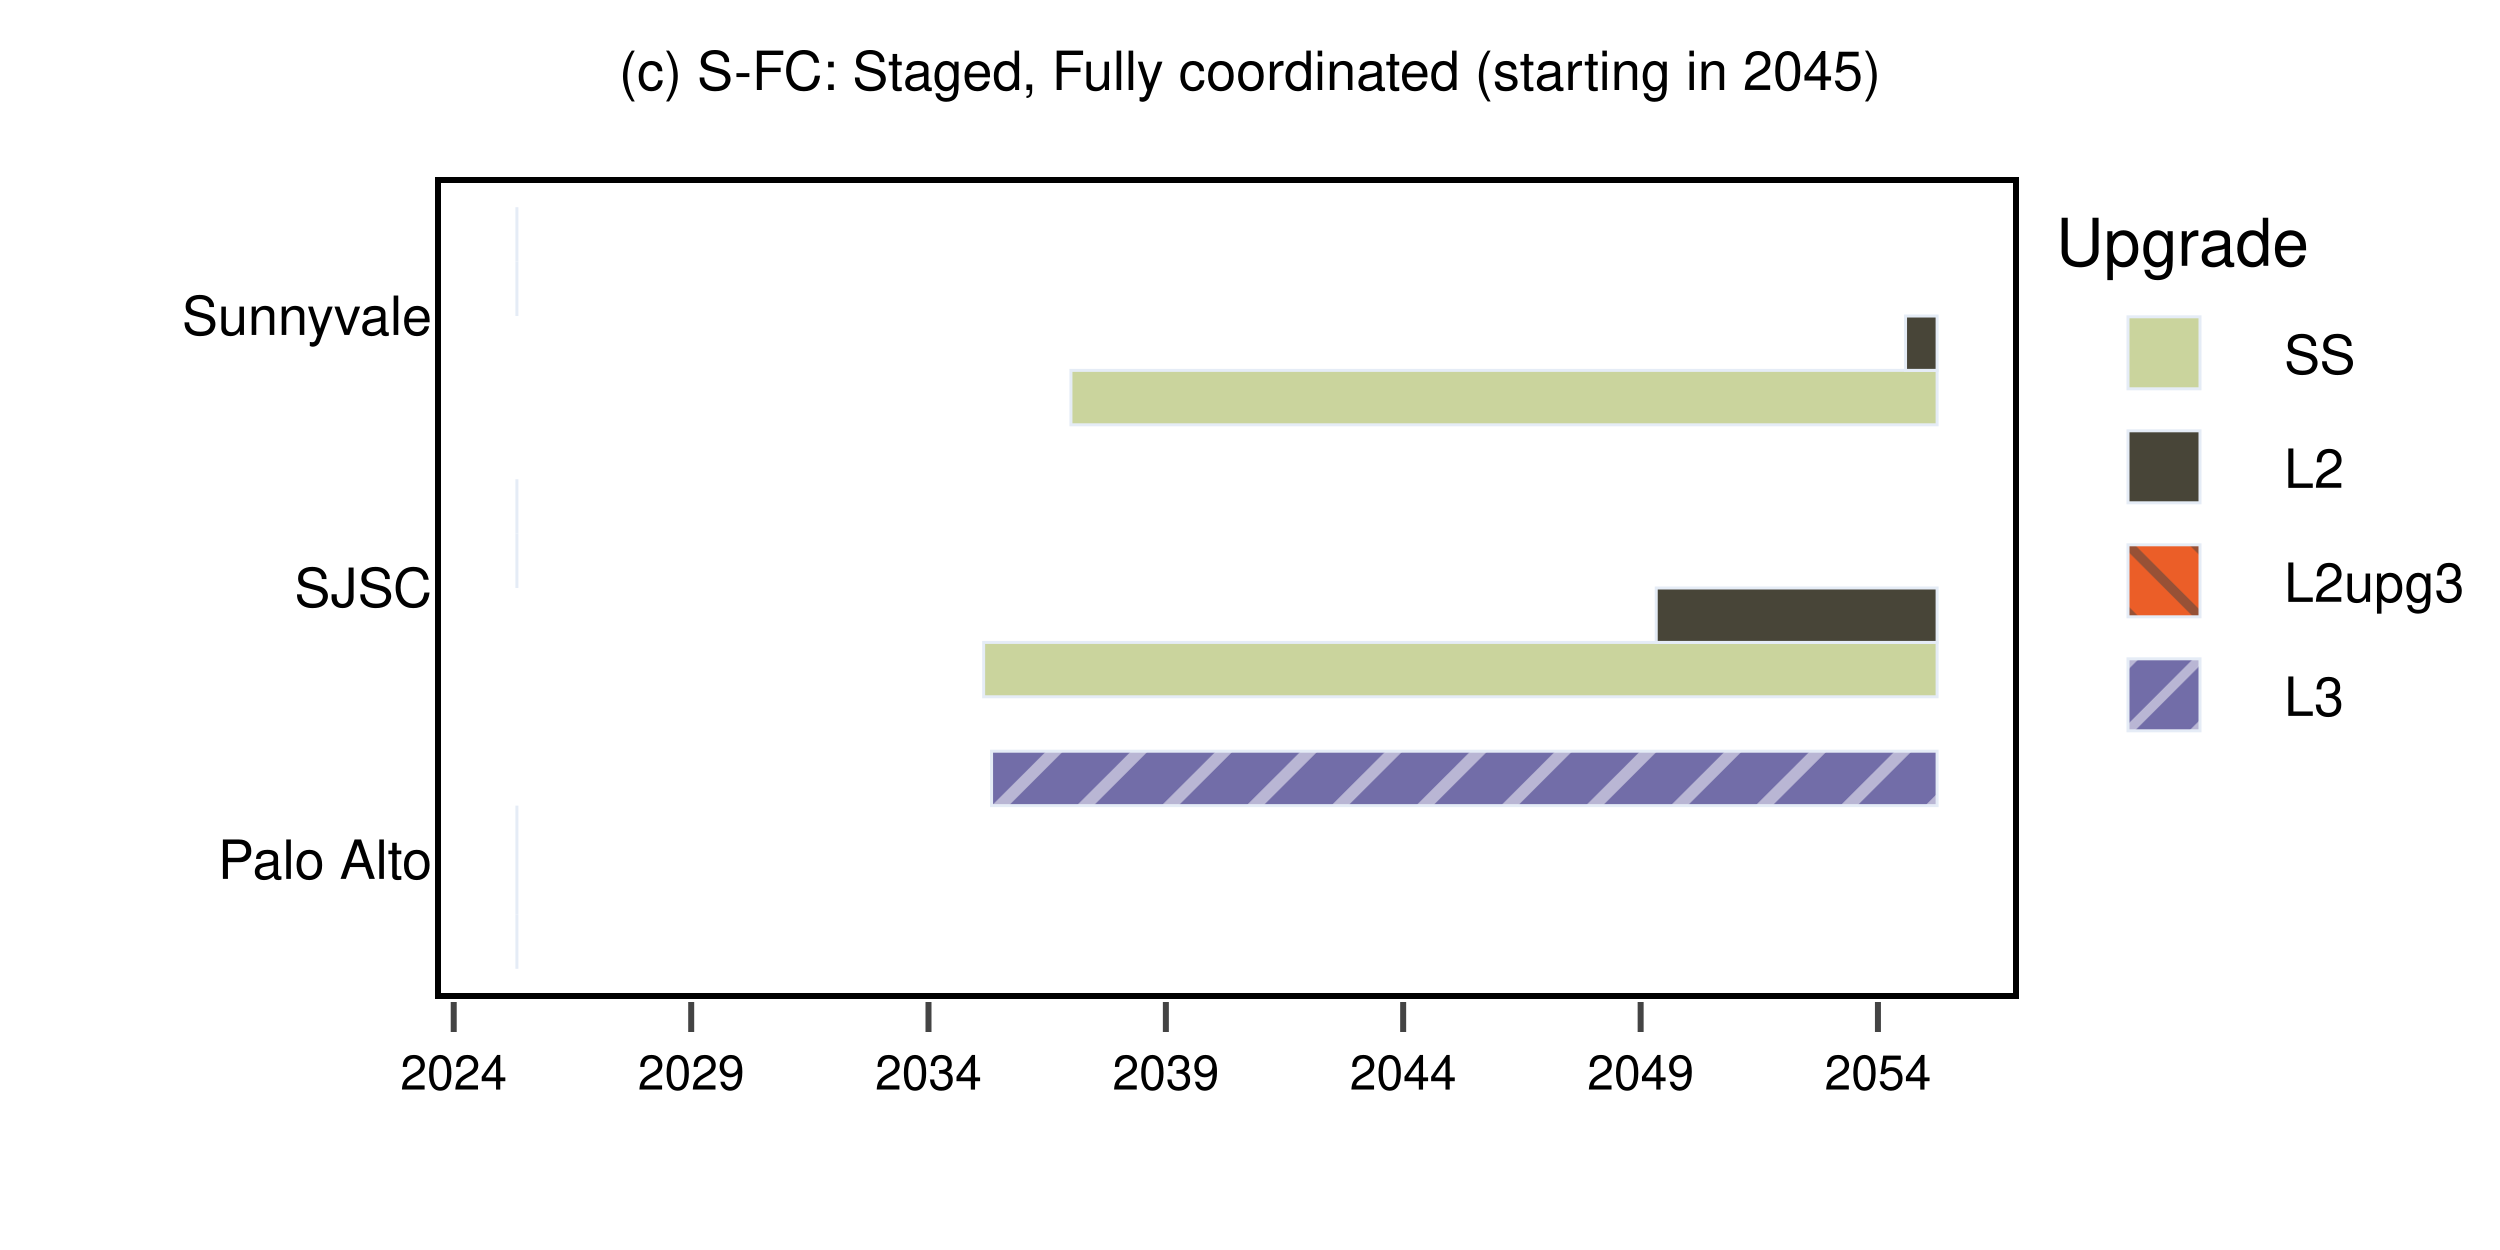
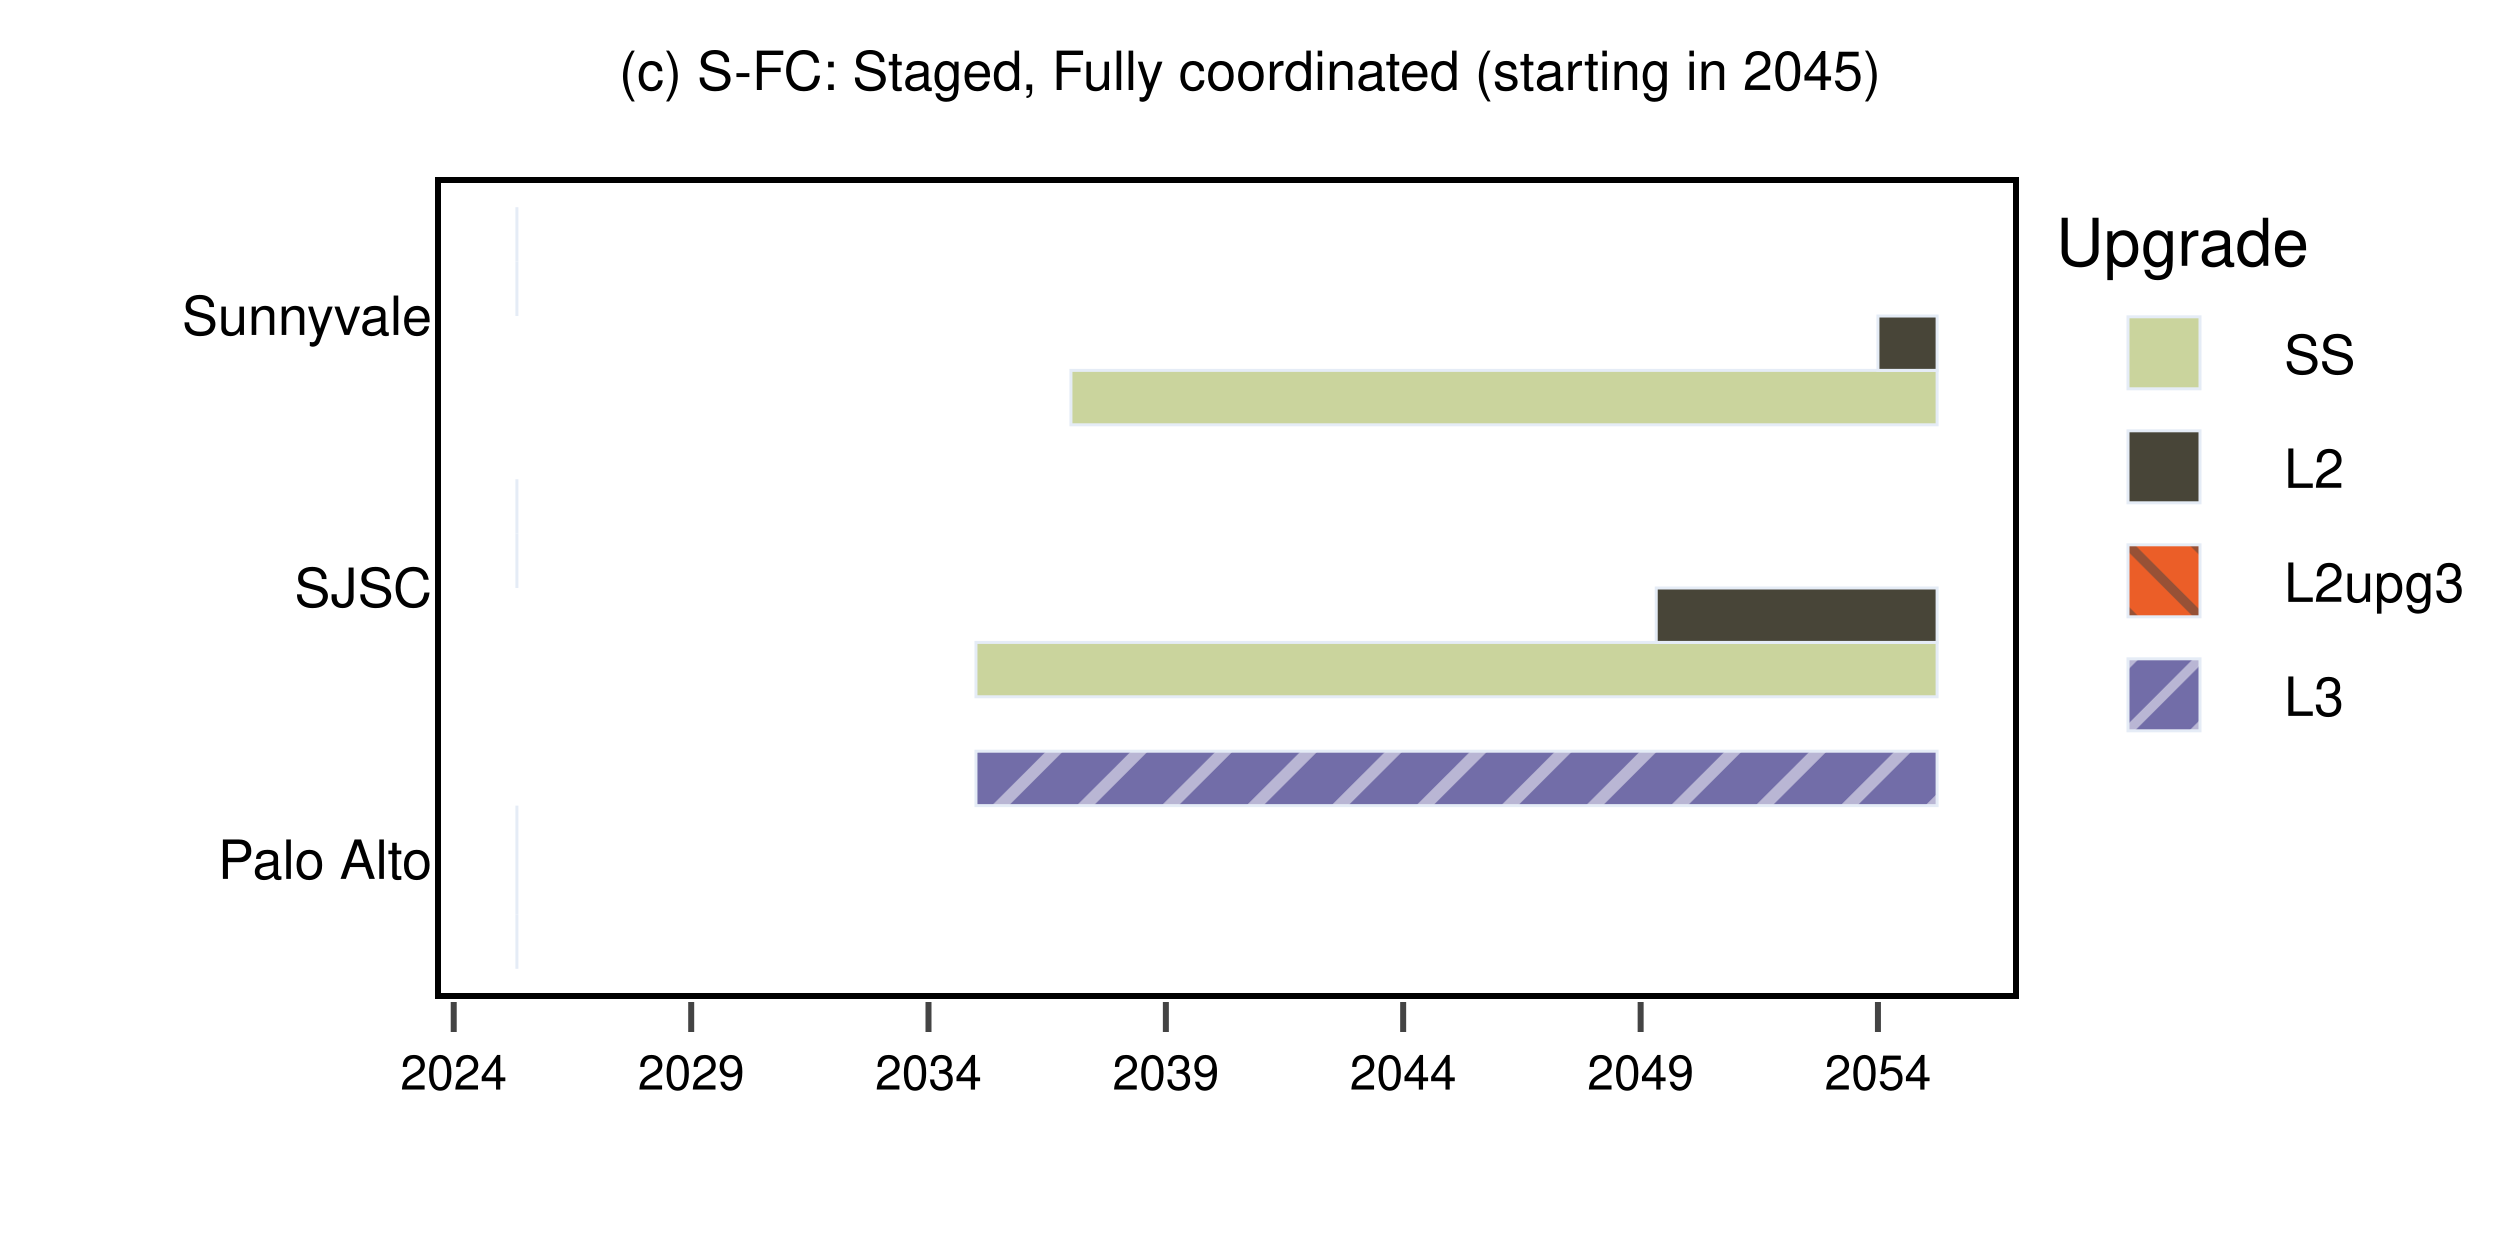
<svg xmlns="http://www.w3.org/2000/svg" class="main-svg" width="416.667" height="208.333" style="" viewBox="0 0 416.667 208.333">
  <rect x="0" y="0" width="416.667" height="208.333" style="fill: rgb(255, 255, 255); fill-opacity: 1;" />
-   <defs id="defs-fe955a">
+   <defs id="defs-43c32a">
    <g class="clips">
-       <clipPath id="clipfe955axyplot" class="plotclip">
+       <clipPath id="clip43c32axyplot" class="plotclip">
        <rect width="263" height="136" />
      </clipPath>
-       <clipPath class="axesclip" id="clipfe955ax">
+       <clipPath class="axesclip" id="clip43c32ax">
        <rect x="73" y="0" width="263" height="208.333" />
      </clipPath>
-       <clipPath class="axesclip" id="clipfe955ay">
+       <clipPath class="axesclip" id="clip43c32ay">
        <rect x="0" y="30" width="416.667" height="136" />
      </clipPath>
-       <clipPath class="axesclip" id="clipfe955axy">
+       <clipPath class="axesclip" id="clip43c32axy">
        <rect x="73" y="30" width="263" height="136" />
      </clipPath>
    </g>
    <g class="gradients" />
    <g class="patterns">
-       <pattern id="pfe955a-legend-d4078b" width="14.142px" height="14.142px" patternUnits="userSpaceOnUse" patternTransform="scale(0.8)">
+       <pattern id="p43c32a-legend-96aa0b" width="14.142px" height="14.142px" patternUnits="userSpaceOnUse" patternTransform="scale(0.8)">
        <rect width="14.142px" height="14.142px" fill="rgb(235, 94, 40)" fill-opacity="1" />
        <path d="M10.607,-3.536l7.071,7.071M0,0L14.142,14.142M-3.536,10.607l7.071,7.071" opacity="0.5" stroke="rgb(68, 68, 68)" stroke-width="2px" />
      </pattern>
-       <pattern id="pfe955a-legend-3da910" width="14.142px" height="14.142px" patternUnits="userSpaceOnUse" patternTransform="scale(0.8)">
+       <pattern id="p43c32a-legend-1c2ebf" width="14.142px" height="14.142px" patternUnits="userSpaceOnUse" patternTransform="scale(0.8)">
        <rect width="14.142px" height="14.142px" fill="rgb(114, 109, 168)" fill-opacity="1" />
        <path d="M-3.536,3.536l7.071,-7.071M0,14.142L14.142,0M10.607,17.678l7.071,-7.071" opacity="0.5" stroke="rgb(255, 255, 255)" stroke-width="2px" />
      </pattern>
-       <pattern id="pfe955a-d4078b" width="14.142px" height="14.142px" patternUnits="userSpaceOnUse" patternTransform="">
+       <pattern id="p43c32a-96aa0b" width="14.142px" height="14.142px" patternUnits="userSpaceOnUse" patternTransform="">
        <rect width="14.142px" height="14.142px" fill="rgb(235, 94, 40)" fill-opacity="1" />
        <path d="M10.607,-3.536l7.071,7.071M0,0L14.142,14.142M-3.536,10.607l7.071,7.071" opacity="0.5" stroke="rgb(68, 68, 68)" stroke-width="2px" />
      </pattern>
-       <pattern id="pfe955a-3da910" width="14.142px" height="14.142px" patternUnits="userSpaceOnUse" patternTransform="">
+       <pattern id="p43c32a-1c2ebf" width="14.142px" height="14.142px" patternUnits="userSpaceOnUse" patternTransform="">
        <rect width="14.142px" height="14.142px" fill="rgb(114, 109, 168)" fill-opacity="1" />
        <path d="M-3.536,3.536l7.071,-7.071M0,14.142L14.142,0M10.607,17.678l7.071,-7.071" opacity="0.5" stroke="rgb(255, 255, 255)" stroke-width="2px" />
      </pattern>
    </g>
  </defs>
  <g class="bglayer" />
  <g class="layer-below">
    <g class="imagelayer" />
    <g class="shapelayer" />
  </g>
  <g class="cartesianlayer">
    <g class="subplot xy">
      <g class="layer-subplot">
        <g class="shapelayer" />
        <g class="imagelayer" />
      </g>
      <g class="minor-gridlayer">
        <g class="x" />
        <g class="y" />
      </g>
      <g class="gridlayer">
        <g class="x">
          <path class="xgrid crisp" transform="translate(75.62,0)" d="M0,30v136" style="stroke: rgb(255, 255, 255); stroke-opacity: 1; stroke-width: 1px;" />
          <path class="xgrid crisp" transform="translate(115.2,0)" d="M0,30v136" style="stroke: rgb(255, 255, 255); stroke-opacity: 1; stroke-width: 1px;" />
          <path class="xgrid crisp" transform="translate(154.75,0)" d="M0,30v136" style="stroke: rgb(255, 255, 255); stroke-opacity: 1; stroke-width: 1px;" />
          <path class="xgrid crisp" transform="translate(194.31,0)" d="M0,30v136" style="stroke: rgb(255, 255, 255); stroke-opacity: 1; stroke-width: 1px;" />
          <path class="xgrid crisp" transform="translate(233.86,0)" d="M0,30v136" style="stroke: rgb(255, 255, 255); stroke-opacity: 1; stroke-width: 1px;" />
          <path class="xgrid crisp" transform="translate(273.44,0)" d="M0,30v136" style="stroke: rgb(255, 255, 255); stroke-opacity: 1; stroke-width: 1px;" />
          <path class="xgrid crisp" transform="translate(312.99,0)" d="M0,30v136" style="stroke: rgb(255, 255, 255); stroke-opacity: 1; stroke-width: 1px;" />
        </g>
        <g class="y" />
      </g>
      <g class="zerolinelayer" />
      <g class="layer-between">
        <g class="shapelayer" />
        <g class="imagelayer" />
      </g>
      <path class="xlines-below" />
      <path class="ylines-below" />
      <g class="overlines-below" />
      <g class="xaxislayer-below" />
      <g class="yaxislayer-below" />
      <g class="overaxes-below" />
      <g class="overplot">
-         <g class="xy" transform="translate(73,30)" clip-path="url(#clipfe955axyplot)">
+         <g class="xy" transform="translate(73,30)" clip-path="url(#clip43c32axyplot)">
          <g class="barlayer mlayer">
            <g class="trace bars" style="opacity: 1;">
              <g class="points">
                <g class="point">
                  <path d="M13.15,131.47V122.4H13.15V131.47Z" style="vector-effect: none; opacity: 1; stroke-width: 0.5px; fill: rgb(202, 212, 157); fill-opacity: 1; stroke: rgb(229, 236, 246); stroke-opacity: 1;" />
                </g>
                <g class="point">
-                   <path d="M90.94,86.13V77.07H249.85V86.13Z" style="vector-effect: none; opacity: 1; stroke-width: 0.5px; fill: rgb(202, 212, 157); fill-opacity: 1; stroke: rgb(229, 236, 246); stroke-opacity: 1;" />
+                   <path d="M89.66,86.13V77.07H249.85V86.13Z" style="vector-effect: none; opacity: 1; stroke-width: 0.5px; fill: rgb(202, 212, 157); fill-opacity: 1; stroke: rgb(229, 236, 246); stroke-opacity: 1;" />
                </g>
                <g class="point">
                  <path d="M105.49,40.8V31.73H249.85V40.8Z" style="vector-effect: none; opacity: 1; stroke-width: 0.5px; fill: rgb(202, 212, 157); fill-opacity: 1; stroke: rgb(229, 236, 246); stroke-opacity: 1;" />
                </g>
              </g>
            </g>
            <g class="trace bars" style="opacity: 1;">
              <g class="points">
                <g class="point">
                  <path d="M13.15,122.4V113.33H13.15V122.4Z" style="vector-effect: none; opacity: 1; stroke-width: 0.5px; fill: rgb(72, 69, 56); fill-opacity: 1; stroke: rgb(229, 236, 246); stroke-opacity: 1;" />
                </g>
                <g class="point">
                  <path d="M203.04,77.07V68H249.85V77.07Z" style="vector-effect: none; opacity: 1; stroke-width: 0.5px; fill: rgb(72, 69, 56); fill-opacity: 1; stroke: rgb(229, 236, 246); stroke-opacity: 1;" />
                </g>
                <g class="point">
-                   <path d="M244.59,31.73V22.67H249.85V31.73Z" style="vector-effect: none; opacity: 1; stroke-width: 0.5px; fill: rgb(72, 69, 56); fill-opacity: 1; stroke: rgb(229, 236, 246); stroke-opacity: 1;" />
-                 </g>
-               </g>
-             </g>
-             <g class="trace bars" style="opacity: 1;">
-               <g class="points">
-                 <g class="point">
-                   <path d="M13.15,113.33V104.27H13.15V113.33Z" class="pattern_filled" style="vector-effect: none; opacity: 1; stroke-width: 0.5px; fill: url('#pfe955a-d4078b'); stroke: rgb(229, 236, 246); stroke-opacity: 1;" />
-                 </g>
-                 <g class="point">
-                   <path d="M13.15,68V58.93H13.15V68Z" class="pattern_filled" style="vector-effect: none; opacity: 1; stroke-width: 0.5px; fill: url('#pfe955a-d4078b'); stroke: rgb(229, 236, 246); stroke-opacity: 1;" />
-                 </g>
-                 <g class="point">
-                   <path d="M13.15,22.67V13.6H13.15V22.67Z" class="pattern_filled" style="vector-effect: none; opacity: 1; stroke-width: 0.5px; fill: url('#pfe955a-d4078b'); stroke: rgb(229, 236, 246); stroke-opacity: 1;" />
-                 </g>
-               </g>
-             </g>
-             <g class="trace bars" style="opacity: 1;">
-               <g class="points">
-                 <g class="point">
-                   <path d="M92.26,104.27V95.2H249.85V104.27Z" class="pattern_filled" style="vector-effect: none; opacity: 1; stroke-width: 0.5px; fill: url('#pfe955a-3da910'); stroke: rgb(229, 236, 246); stroke-opacity: 1;" />
-                 </g>
-                 <g class="point">
-                   <path d="M13.15,58.93V49.87H13.15V58.93Z" class="pattern_filled" style="vector-effect: none; opacity: 1; stroke-width: 0.5px; fill: url('#pfe955a-3da910'); stroke: rgb(229, 236, 246); stroke-opacity: 1;" />
-                 </g>
-                 <g class="point">
-                   <path d="M13.15,13.6V4.53H13.15V13.6Z" class="pattern_filled" style="vector-effect: none; opacity: 1; stroke-width: 0.5px; fill: url('#pfe955a-3da910'); stroke: rgb(229, 236, 246); stroke-opacity: 1;" />
+                   <path d="M239.99,31.73V22.67H249.85V31.73Z" style="vector-effect: none; opacity: 1; stroke-width: 0.5px; fill: rgb(72, 69, 56); fill-opacity: 1; stroke: rgb(229, 236, 246); stroke-opacity: 1;" />
+                 </g>
+               </g>
+             </g>
+             <g class="trace bars" style="opacity: 1;">
+               <g class="points">
+                 <g class="point">
+                   <path d="M13.15,113.33V104.27H13.15V113.33Z" class="pattern_filled" style="vector-effect: none; opacity: 1; stroke-width: 0.5px; fill: url('#p43c32a-96aa0b'); stroke: rgb(229, 236, 246); stroke-opacity: 1;" />
+                 </g>
+                 <g class="point">
+                   <path d="M13.15,68V58.93H13.15V68Z" class="pattern_filled" style="vector-effect: none; opacity: 1; stroke-width: 0.5px; fill: url('#p43c32a-96aa0b'); stroke: rgb(229, 236, 246); stroke-opacity: 1;" />
+                 </g>
+                 <g class="point">
+                   <path d="M13.15,22.67V13.6H13.15V22.67Z" class="pattern_filled" style="vector-effect: none; opacity: 1; stroke-width: 0.5px; fill: url('#p43c32a-96aa0b'); stroke: rgb(229, 236, 246); stroke-opacity: 1;" />
+                 </g>
+               </g>
+             </g>
+             <g class="trace bars" style="opacity: 1;">
+               <g class="points">
+                 <g class="point">
+                   <path d="M89.66,104.27V95.2H249.85V104.27Z" class="pattern_filled" style="vector-effect: none; opacity: 1; stroke-width: 0.5px; fill: url('#p43c32a-1c2ebf'); stroke: rgb(229, 236, 246); stroke-opacity: 1;" />
+                 </g>
+                 <g class="point">
+                   <path d="M13.15,58.93V49.87H13.15V58.93Z" class="pattern_filled" style="vector-effect: none; opacity: 1; stroke-width: 0.5px; fill: url('#p43c32a-1c2ebf'); stroke: rgb(229, 236, 246); stroke-opacity: 1;" />
+                 </g>
+                 <g class="point">
+                   <path d="M13.15,13.6V4.53H13.15V13.6Z" class="pattern_filled" style="vector-effect: none; opacity: 1; stroke-width: 0.5px; fill: url('#p43c32a-1c2ebf'); stroke: rgb(229, 236, 246); stroke-opacity: 1;" />
                </g>
              </g>
            </g>
          </g>
        </g>
      </g>
      <path class="xlines-above crisp" d="" style="fill: none; stroke-width: 1px; stroke: rgb(0, 0, 0); stroke-opacity: 0;" />
      <path class="ylines-above crisp" d="M0,0" style="fill: none;" />
      <g class="overlines-above" />
      <g class="xaxislayer-above">
        <path class="xtick ticks crisp" d="M0,167v5" transform="translate(75.62,0)" style="stroke: rgb(68, 68, 68); stroke-opacity: 1; stroke-width: 1px;" />
        <path class="xtick ticks crisp" d="M0,167v5" transform="translate(115.2,0)" style="stroke: rgb(68, 68, 68); stroke-opacity: 1; stroke-width: 1px;" />
        <path class="xtick ticks crisp" d="M0,167v5" transform="translate(154.75,0)" style="stroke: rgb(68, 68, 68); stroke-opacity: 1; stroke-width: 1px;" />
        <path class="xtick ticks crisp" d="M0,167v5" transform="translate(194.31,0)" style="stroke: rgb(68, 68, 68); stroke-opacity: 1; stroke-width: 1px;" />
        <path class="xtick ticks crisp" d="M0,167v5" transform="translate(233.86,0)" style="stroke: rgb(68, 68, 68); stroke-opacity: 1; stroke-width: 1px;" />
        <path class="xtick ticks crisp" d="M0,167v5" transform="translate(273.44,0)" style="stroke: rgb(68, 68, 68); stroke-opacity: 1; stroke-width: 1px;" />
        <path class="xtick ticks crisp" d="M0,167v5" transform="translate(312.99,0)" style="stroke: rgb(68, 68, 68); stroke-opacity: 1; stroke-width: 1px;" />
        <g class="xtick">
          <text text-anchor="middle" x="0" y="181.6" transform="translate(75.62,0)" style="font-family: Helvetica; font-size: 8px; fill: rgb(0, 0, 0); fill-opacity: 1; white-space: pre; opacity: 1;">2024</text>
        </g>
        <g class="xtick">
          <text text-anchor="middle" x="0" y="181.6" style="font-family: Helvetica; font-size: 8px; fill: rgb(0, 0, 0); fill-opacity: 1; white-space: pre; opacity: 1;" transform="translate(115.2,0)">2029</text>
        </g>
        <g class="xtick">
          <text text-anchor="middle" x="0" y="181.6" style="font-family: Helvetica; font-size: 8px; fill: rgb(0, 0, 0); fill-opacity: 1; white-space: pre; opacity: 1;" transform="translate(154.75,0)">2034</text>
        </g>
        <g class="xtick">
          <text text-anchor="middle" x="0" y="181.6" style="font-family: Helvetica; font-size: 8px; fill: rgb(0, 0, 0); fill-opacity: 1; white-space: pre; opacity: 1;" transform="translate(194.31,0)">2039</text>
        </g>
        <g class="xtick">
          <text text-anchor="middle" x="0" y="181.6" style="font-family: Helvetica; font-size: 8px; fill: rgb(0, 0, 0); fill-opacity: 1; white-space: pre; opacity: 1;" transform="translate(233.86,0)">2044</text>
        </g>
        <g class="xtick">
          <text text-anchor="middle" x="0" y="181.6" style="font-family: Helvetica; font-size: 8px; fill: rgb(0, 0, 0); fill-opacity: 1; white-space: pre; opacity: 1;" transform="translate(273.44,0)">2049</text>
        </g>
        <g class="xtick">
          <text text-anchor="middle" x="0" y="181.6" style="font-family: Helvetica; font-size: 8px; fill: rgb(0, 0, 0); fill-opacity: 1; white-space: pre; opacity: 1;" transform="translate(312.99,0)">2054</text>
        </g>
      </g>
      <g class="yaxislayer-above">
        <g class="ytick">
          <text text-anchor="end" x="72" y="3.15" transform="translate(0,143.33)" style="font-family: Helvetica; font-size: 9px; fill: rgb(0, 0, 0); fill-opacity: 1; white-space: pre; opacity: 1;">Palo Alto  </text>
        </g>
        <g class="ytick">
          <text text-anchor="end" x="72" y="3.15" transform="translate(0,98)" style="font-family: Helvetica; font-size: 9px; fill: rgb(0, 0, 0); fill-opacity: 1; white-space: pre; opacity: 1;">SJSC  </text>
        </g>
        <g class="ytick">
          <text text-anchor="end" x="72" y="3.15" transform="translate(0,52.67)" style="font-family: Helvetica; font-size: 9px; fill: rgb(0, 0, 0); fill-opacity: 1; white-space: pre; opacity: 1;">Sunnyvale  </text>
        </g>
      </g>
      <g class="overaxes-above" />
    </g>
  </g>
  <g class="polarlayer" />
  <g class="smithlayer" />
  <g class="ternarylayer" />
  <g class="geolayer" />
  <g class="funnelarealayer" />
  <g class="pielayer" />
  <g class="iciclelayer" />
  <g class="treemaplayer" />
  <g class="sunburstlayer" />
  <g class="glimages" />
-   <defs id="topdefs-fe955a">
+   <defs id="topdefs-43c32a">
    <g class="clips" />
-     <clipPath id="legendfe955a">
+     <clipPath id="legend43c32a">
      <rect width="76" height="101" x="0" y="0" />
    </clipPath>
  </defs>
  <g class="layer-above">
    <g class="imagelayer" />
    <g class="shapelayer">
      <g class="shape-group" data-index="0">
        <path data-index="0" fill-rule="evenodd" d="M73,166H336V30H73Z" style="opacity: 1; stroke: rgb(0, 0, 0); stroke-opacity: 1; fill: rgb(0, 0, 0); fill-opacity: 0; stroke-width: 1px;" />
      </g>
    </g>
  </g>
  <g class="infolayer">
    <g class="legend" pointer-events="all" transform="translate(340.6667,30)">
      <rect class="bg" shape-rendering="crispEdges" width="76" height="101" x="0" y="0" style="stroke: rgb(68, 68, 68); stroke-opacity: 1; fill: rgb(255, 255, 255); fill-opacity: 1; stroke-width: 0px;" />
-       <g class="scrollbox" transform="" clip-path="url(#legendfe955a)">
+       <g class="scrollbox" transform="" clip-path="url(#legend43c32a)">
        <text class="legendtitletext" text-anchor="start" x="2" y="14.3" style="font-family: Helvetica; font-size: 11px; fill: rgb(0, 0, 0); fill-opacity: 1; white-space: pre;">Upgrade</text>
        <g class="groups" transform="">
          <g class="traces" transform="translate(0,28.8)" style="opacity: 1;">
            <text class="legendtext" text-anchor="start" x="40" y="3.51" style="font-family: Helvetica; font-size: 9px; fill: rgb(0, 0, 0); fill-opacity: 1; white-space: pre;">SS</text>
            <g class="layers" style="opacity: 1;">
              <g class="legendfill" />
              <g class="legendlines" />
              <g class="legendsymbols">
                <g class="legendpoints">
                  <path class="legendundefined" d="M6,6H-6V-6H6Z" transform="translate(20,0)" style="stroke-width: 0.5px; fill: rgb(202, 212, 157); fill-opacity: 1; stroke: rgb(229, 236, 246); stroke-opacity: 1;" />
                </g>
              </g>
            </g>
            <rect class="legendtoggle" x="0" y="-9.5" width="70.047" height="19" style="fill: rgb(0, 0, 0); fill-opacity: 0;" />
          </g>
        </g>
        <g class="groups" transform="">
          <g class="traces" transform="translate(0,47.8)" style="opacity: 1;">
            <text class="legendtext" text-anchor="start" x="40" y="3.51" style="font-family: Helvetica; font-size: 9px; fill: rgb(0, 0, 0); fill-opacity: 1; white-space: pre;">L2</text>
            <g class="layers" style="opacity: 1;">
              <g class="legendfill" />
              <g class="legendlines" />
              <g class="legendsymbols">
                <g class="legendpoints">
                  <path class="legendundefined" d="M6,6H-6V-6H6Z" transform="translate(20,0)" style="stroke-width: 0.5px; fill: rgb(72, 69, 56); fill-opacity: 1; stroke: rgb(229, 236, 246); stroke-opacity: 1;" />
                </g>
              </g>
            </g>
            <rect class="legendtoggle" x="0" y="-9.5" width="70.047" height="19" style="fill: rgb(0, 0, 0); fill-opacity: 0;" />
          </g>
        </g>
        <g class="groups" transform="">
          <g class="traces" transform="translate(0,66.8)" style="opacity: 1;">
            <text class="legendtext" text-anchor="start" x="40" y="3.51" style="font-family: Helvetica; font-size: 9px; fill: rgb(0, 0, 0); fill-opacity: 1; white-space: pre;">L2upg3</text>
            <g class="layers" style="opacity: 1;">
              <g class="legendfill" />
              <g class="legendlines" />
              <g class="legendsymbols">
                <g class="legendpoints">
-                   <path class="legendundefined pattern_filled" d="M6,6H-6V-6H6Z" transform="translate(20,0)" style="stroke-width: 0.5px; fill: url('#pfe955a-legend-d4078b'); stroke: rgb(229, 236, 246); stroke-opacity: 1;" />
+                   <path class="legendundefined pattern_filled" d="M6,6H-6V-6H6Z" transform="translate(20,0)" style="stroke-width: 0.5px; fill: url('#p43c32a-legend-96aa0b'); stroke: rgb(229, 236, 246); stroke-opacity: 1;" />
                </g>
              </g>
            </g>
            <rect class="legendtoggle" x="0" y="-9.5" width="70.047" height="19" style="fill: rgb(0, 0, 0); fill-opacity: 0;" />
          </g>
        </g>
        <g class="groups" transform="">
          <g class="traces" transform="translate(0,85.8)" style="opacity: 1;">
            <text class="legendtext" text-anchor="start" x="40" y="3.51" style="font-family: Helvetica; font-size: 9px; fill: rgb(0, 0, 0); fill-opacity: 1; white-space: pre;">L3</text>
            <g class="layers" style="opacity: 1;">
              <g class="legendfill" />
              <g class="legendlines" />
              <g class="legendsymbols">
                <g class="legendpoints">
-                   <path class="legendundefined pattern_filled" d="M6,6H-6V-6H6Z" transform="translate(20,0)" style="stroke-width: 0.5px; fill: url('#pfe955a-legend-3da910'); stroke: rgb(229, 236, 246); stroke-opacity: 1;" />
+                   <path class="legendundefined pattern_filled" d="M6,6H-6V-6H6Z" transform="translate(20,0)" style="stroke-width: 0.5px; fill: url('#p43c32a-legend-1c2ebf'); stroke: rgb(229, 236, 246); stroke-opacity: 1;" />
                </g>
              </g>
            </g>
            <rect class="legendtoggle" x="0" y="-9.5" width="70.047" height="19" style="fill: rgb(0, 0, 0); fill-opacity: 0;" />
          </g>
        </g>
      </g>
      <rect class="scrollbar" rx="20" ry="3" width="0" height="0" x="0" y="0" style="fill: rgb(128, 139, 164); fill-opacity: 1;" />
    </g>
    <g class="g-gtitle">
      <text class="gtitle" x="208.333" y="15" text-anchor="middle" dy="0em" style="opacity: 1; font-family: Helvetica; font-size: 9px; fill: rgb(0, 0, 0); fill-opacity: 1; white-space: pre;">(c) S-FC: Staged, Fully coordinated (starting in 2045)</text>
    </g>
    <g class="g-xtitle" />
    <g class="g-ytitle" />
    <g class="annotation" data-index="0" style="opacity: 1;">
      <g class="annotation-text-g" transform="rotate(0,88.15,38.8)">
        <g class="cursor-pointer" transform="translate(86,37)">
          <rect class="bg" x="0.5" y="0.5" width="3" height="3" style="stroke-width: 1px; stroke: rgb(0, 0, 0); stroke-opacity: 0; fill: rgb(0, 0, 0); fill-opacity: 0;" />
          <text class="annotation-text" text-anchor="middle" x="2" y="2" style="font-family: Helvetica; font-size: 9px; fill: rgb(0, 0, 0); fill-opacity: 1; white-space: pre;">
            <tspan style="font-weight:bold" />
          </text>
        </g>
      </g>
    </g>
  </g>
</svg>
